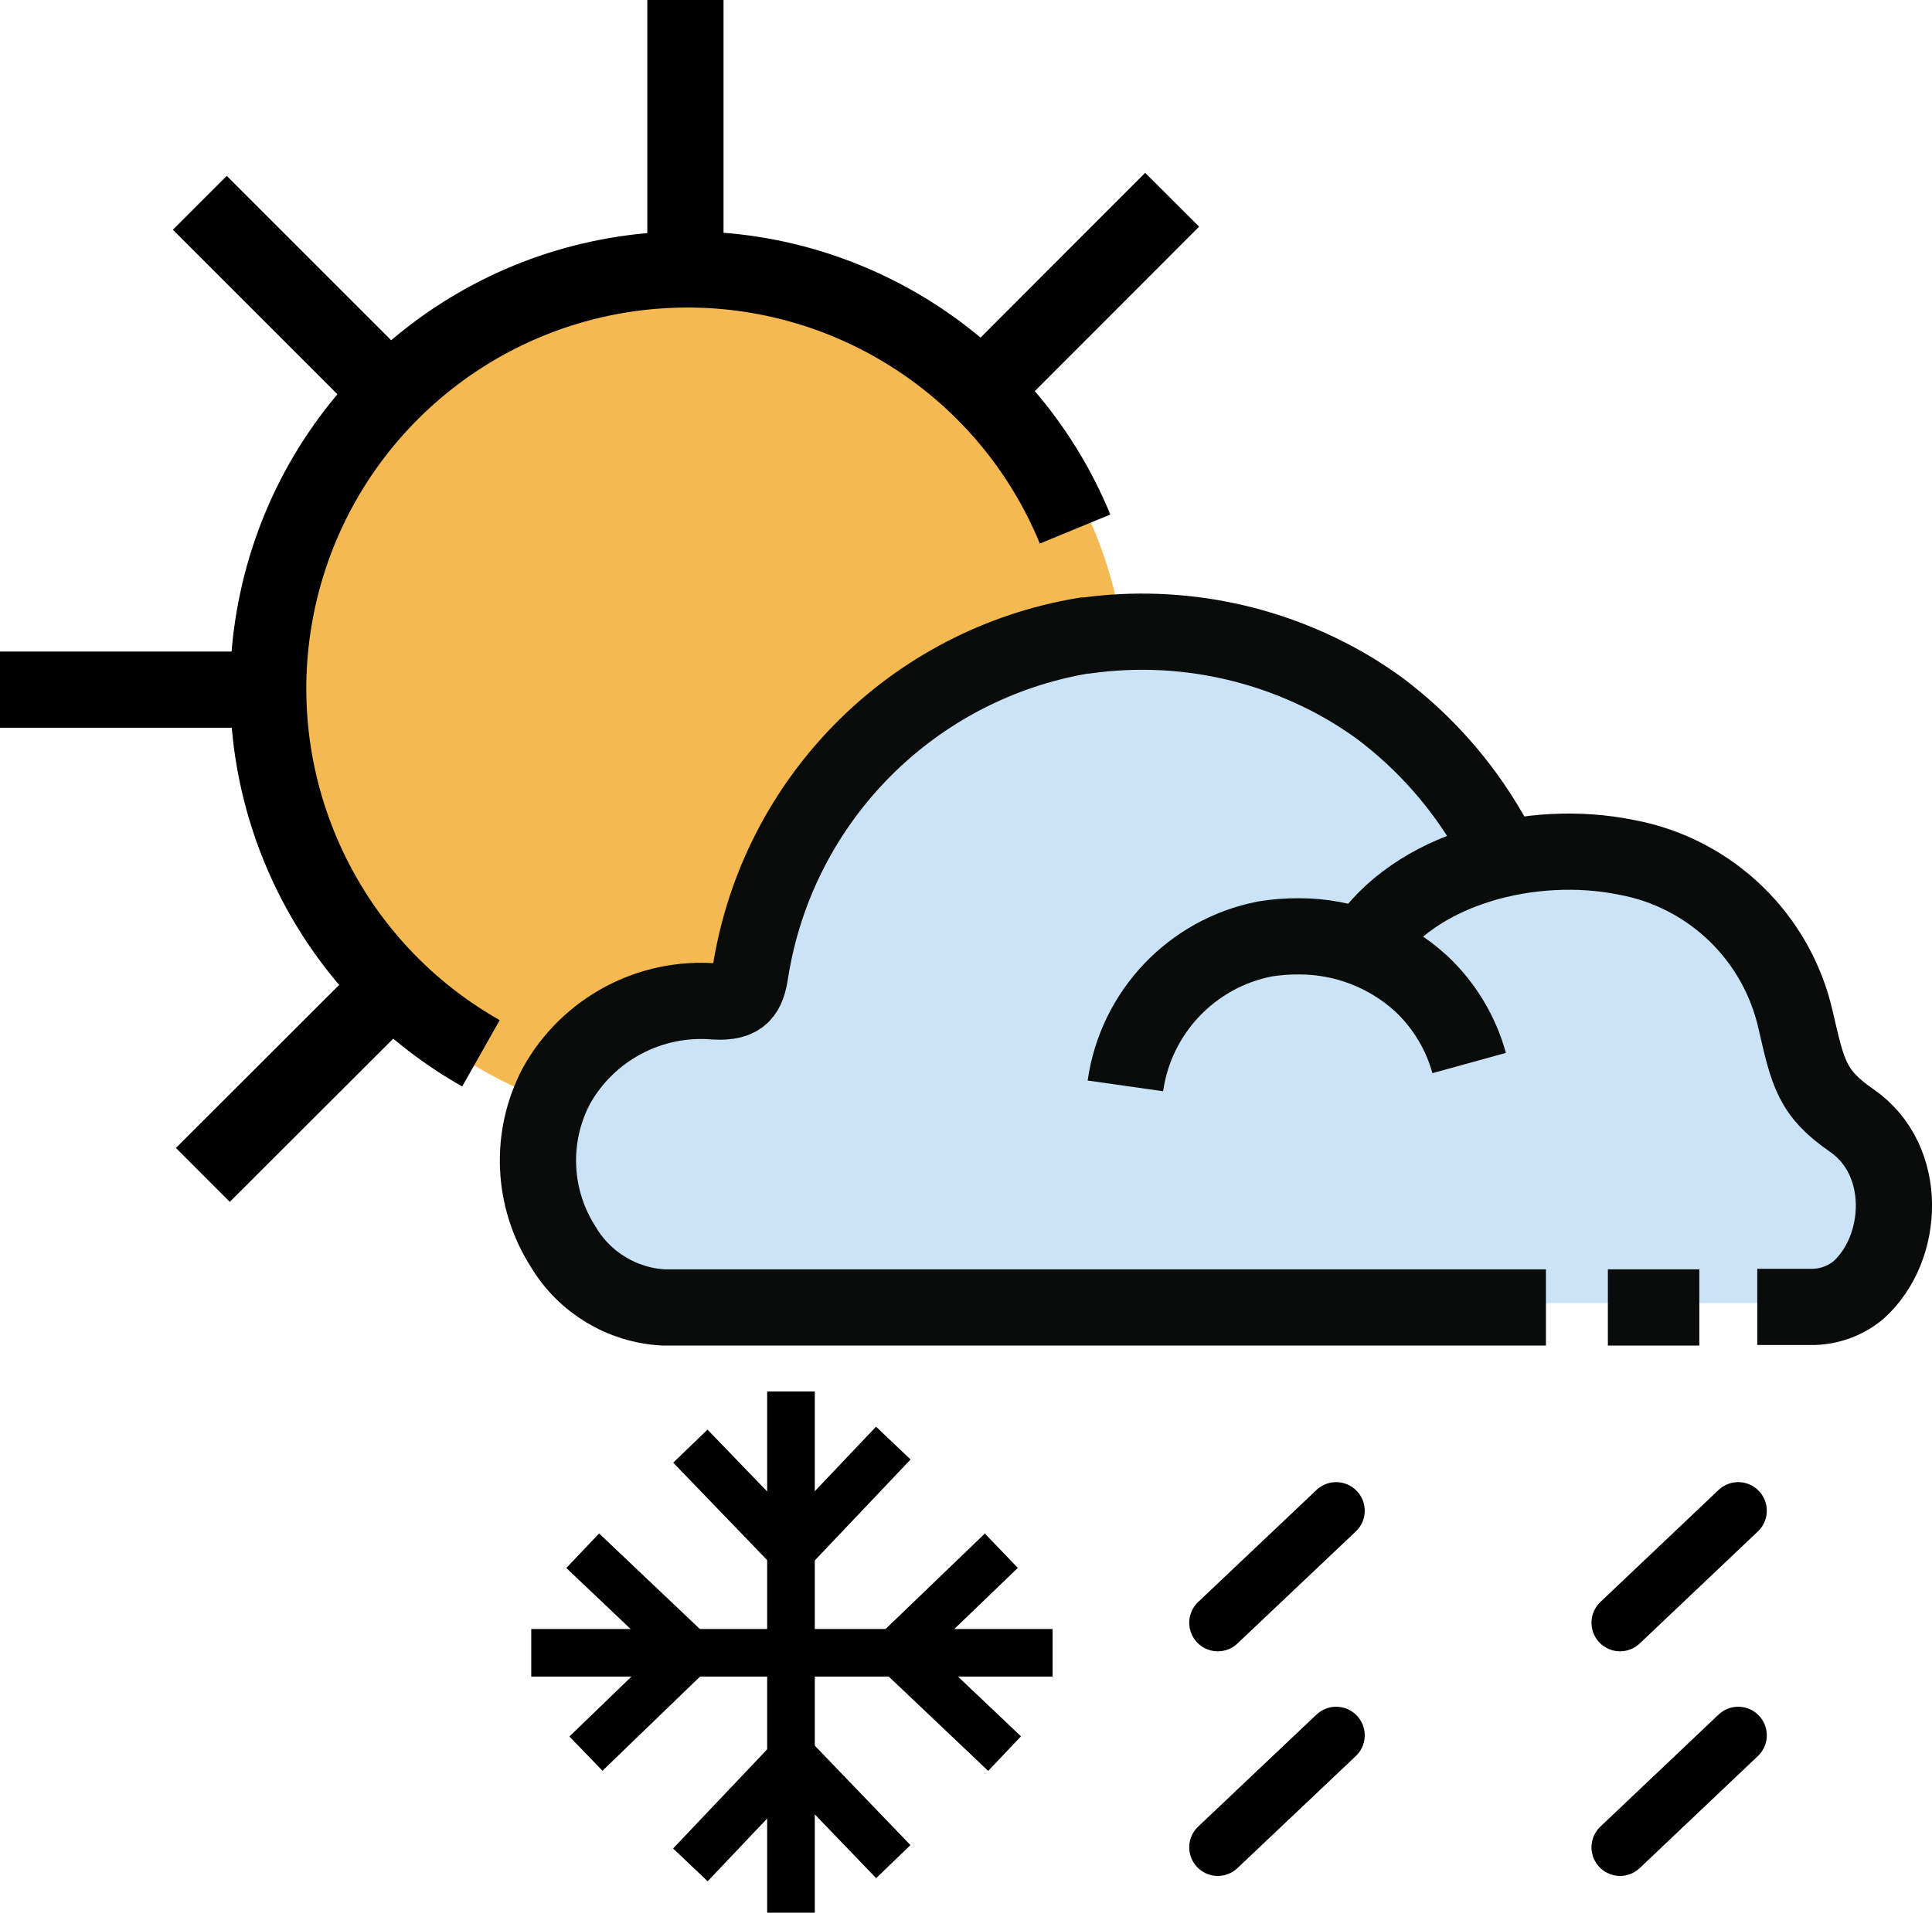
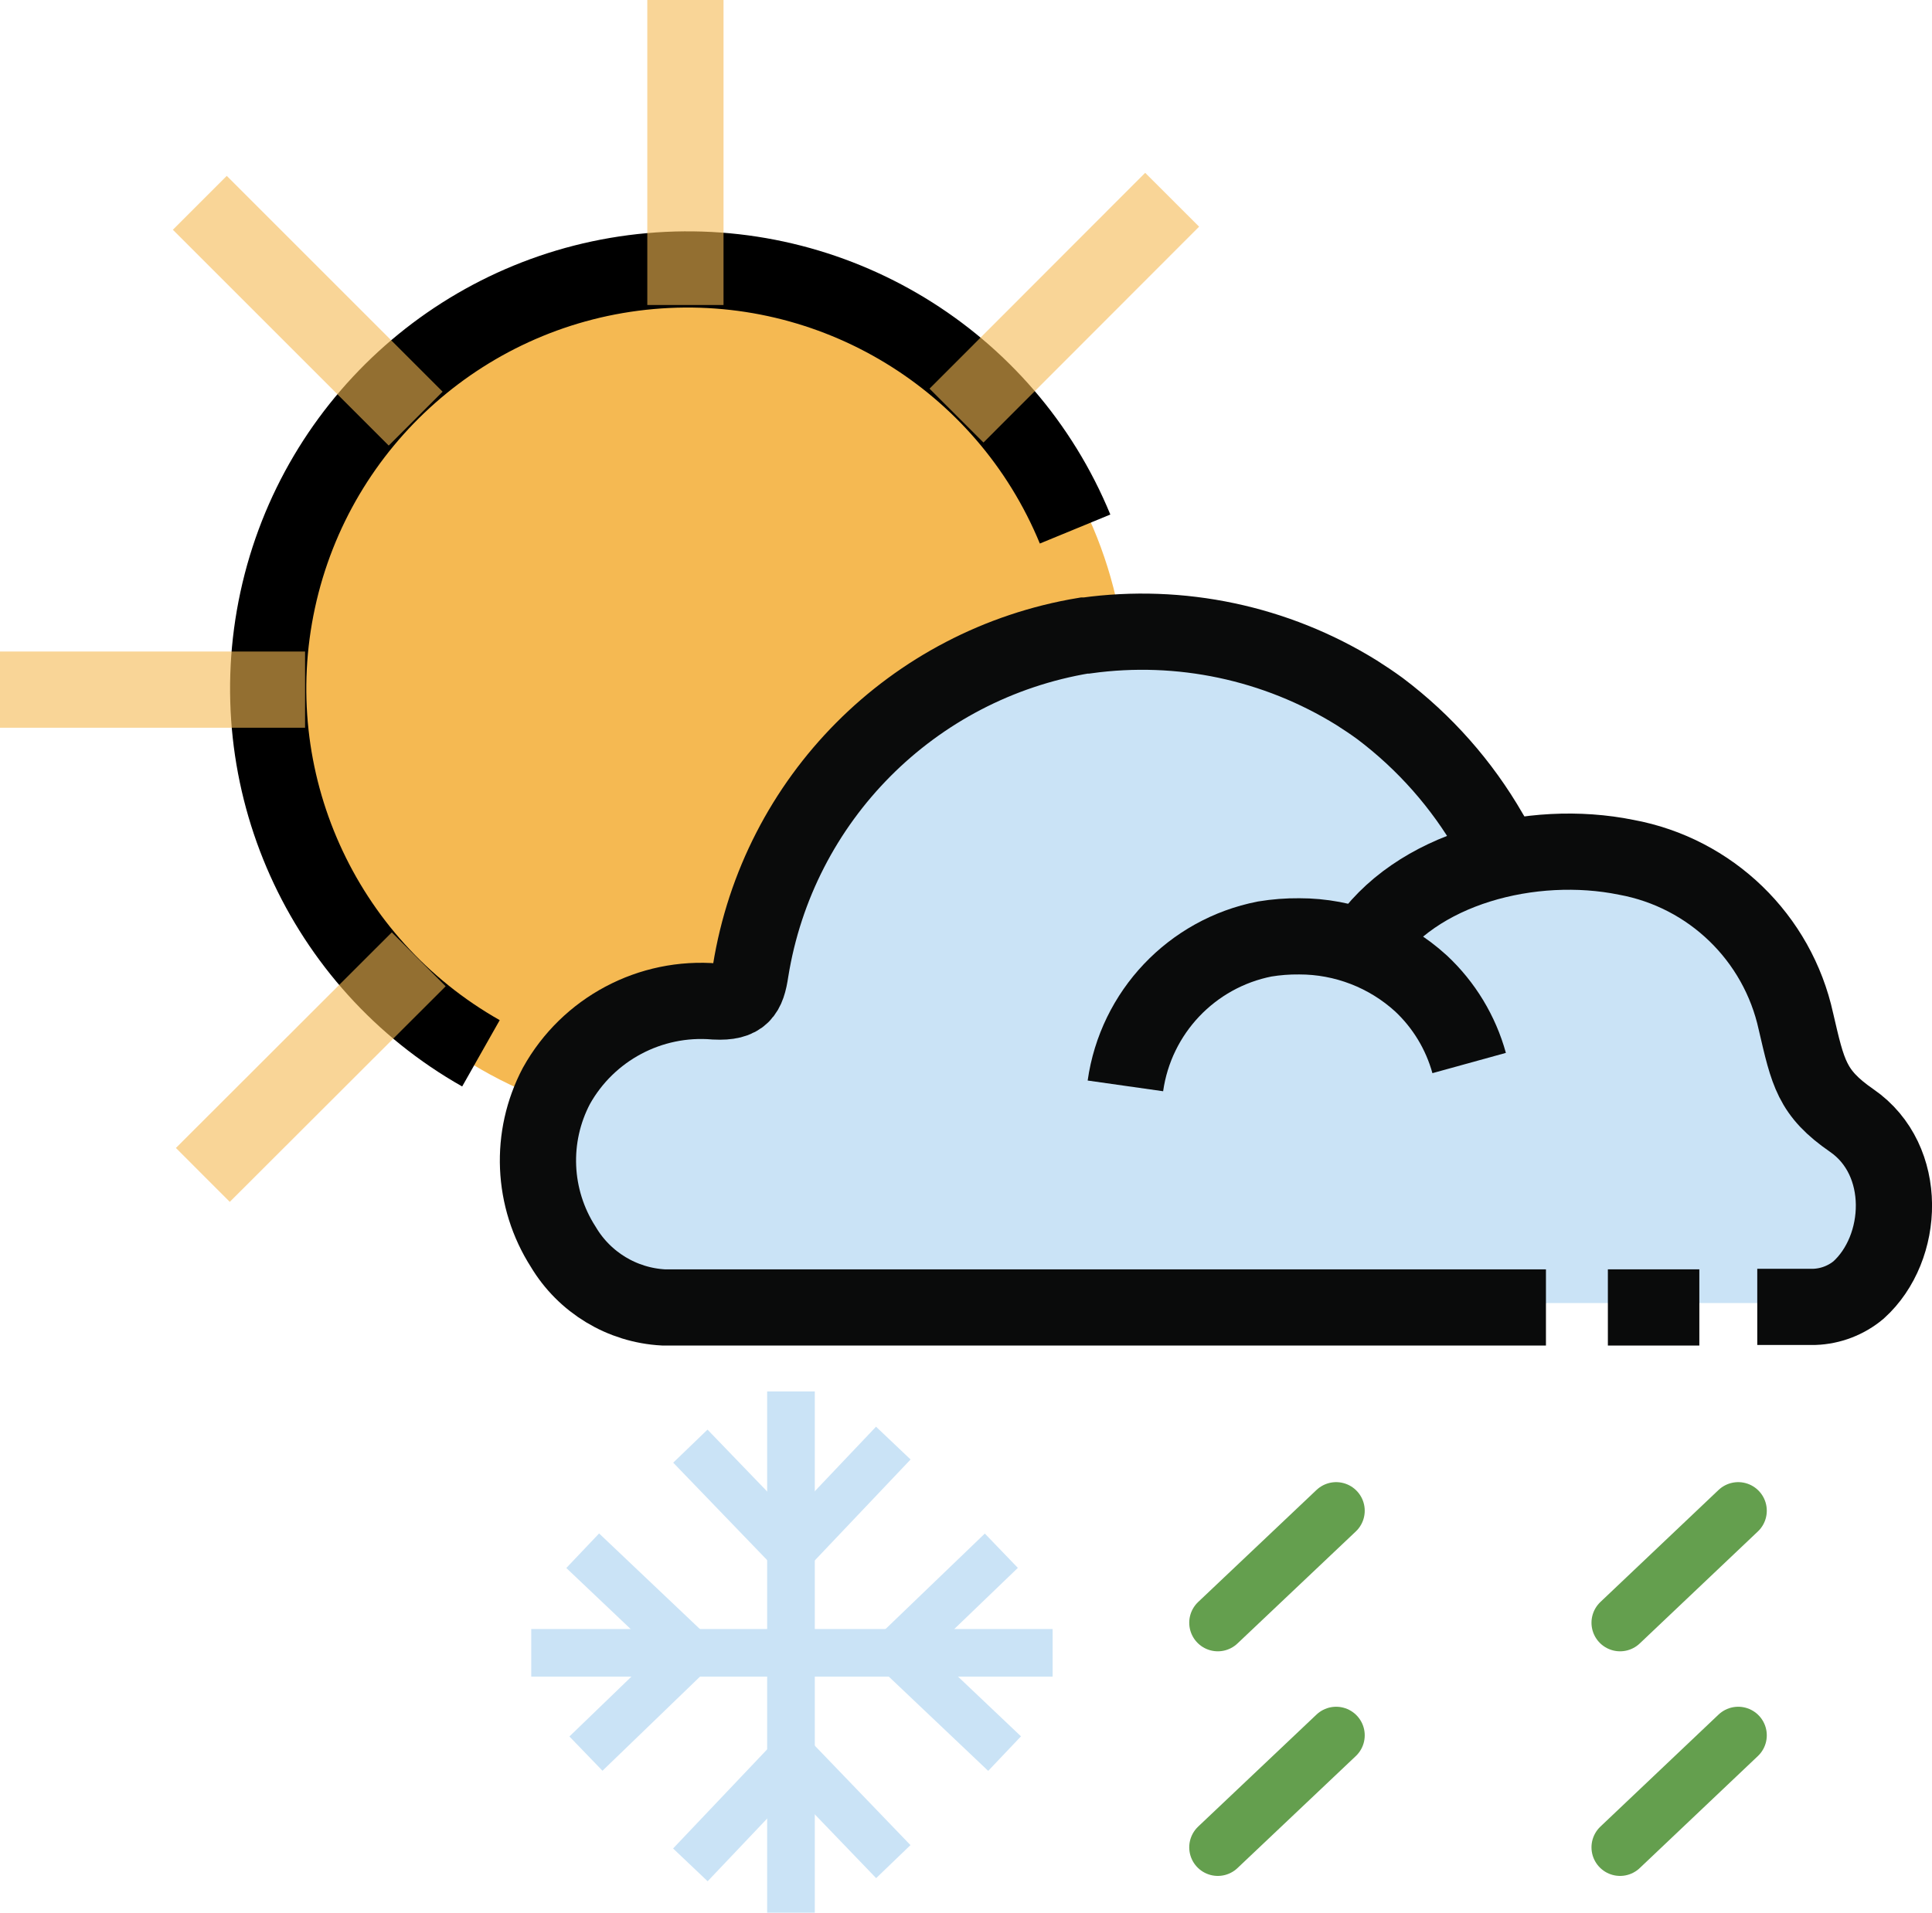
<svg xmlns="http://www.w3.org/2000/svg" viewBox="0 0 101.39 100.4">
  <defs>
-     <style>.cls-1{fill:#f5b952;}.cls-2{fill:#cae3f6;}.cls-3,.cls-4,.cls-5,.cls-6,.cls-7{fill:none;stroke-miterlimit:10;}.cls-3,.cls-4,.cls-5,.cls-6{stroke:#000;}.cls-3{stroke-width:2.5px;}.cls-4{stroke-linecap:round;stroke-width:3px;}.cls-5,.cls-6,.cls-7{stroke-width:4px;}.cls-6{stroke-linecap:square;}.cls-7{stroke:#0a0b0b;}</style>
+     <style>.cls-1{fill:#f5b952;}.cls-2{fill:#cae3f6;}.cls-3,.cls-4,.cls-5,.cls-6,.cls-7{fill:none;stroke-miterlimit:10;}.cls-5,.cls-6{stroke:#000;}.cls-3{stroke-width:2.5px;}.cls-4{stroke-linecap:round;stroke-width:3px;}.cls-5,.cls-6,.cls-7{stroke-width:4px;}.cls-6{stroke-linecap:square;}.cls-7{stroke:#0a0b0b;}.cls-3{stroke:#cae3f6}.cls-4{stroke:#649f4e}.cls-6{stroke:#f5b952;opacity:0.6;}</style>
  </defs>
  <g id="Layer_2" data-name="Layer 2">
    <g id="Layer_1-2" data-name="Layer 1">
      <path class="cls-1" d="M36.52,13.88A22.63,22.63,0,1,0,59.15,36.5,22.65,22.65,0,0,0,36.52,13.88Z" />
      <path class="cls-2" d="M81.18,68.4H35a6.55,6.55,0,0,1-5.25-3.17,8.41,8.41,0,0,1-.36-8.47,8.68,8.68,0,0,1,8.31-4.41c1.4.07,1.69-.44,1.86-1.6A21.19,21.19,0,0,1,57,33.23l.1,0a21.34,21.34,0,0,1,14.15,3c.41.25.83.54,1.24.84a21.86,21.86,0,0,1,5.73,6.49l.66,1.13" />
      <path class="cls-2" d="M59.17,56.75a9.15,9.15,0,0,1,7.3-7.69,11.41,11.41,0,0,1,1.79-.14,9.49,9.49,0,0,1,6.38,2.47,8.9,8.9,0,0,1,2.52,4.21" />
      <path class="cls-2" d="M71.65,49.49c2.67-4.11,8.82-5.63,13.73-4.62a11.16,11.16,0,0,1,8.89,8.59c.62,2.71.82,3.74,2.92,5.19,3,2.06,2.77,6.68.35,8.86a3.8,3.8,0,0,1-2.31.89h-16" />
      <line class="cls-2" x1="84.42" y1="68.4" x2="89.2" y2="68.4" />
      <polyline class="cls-3" points="36.23 97.89 41.6 92.23 46.88 97.72" />
      <polyline class="cls-3" points="46.88 75.75 41.52 81.4 36.23 75.91" />
      <line class="cls-3" x1="41.51" y1="73.04" x2="41.51" y2="100.4" />
      <polyline class="cls-3" points="52.72 92.05 47.06 86.68 52.55 81.4" />
      <polyline class="cls-3" points="30.58 81.4 36.23 86.76 30.75 92.05" />
      <line class="cls-3" x1="27.88" y1="86.76" x2="55.24" y2="86.76" />
      <line class="cls-4" x1="91.22" y1="91.09" x2="85.02" y2="96.97" />
      <line class="cls-4" x1="70.12" y1="91.09" x2="63.91" y2="96.97" />
      <line class="cls-4" x1="91.22" y1="79.3" x2="85.02" y2="85.18" />
      <line class="cls-4" x1="70.12" y1="79.3" x2="63.91" y2="85.18" />
      <path class="cls-5" d="M56.42,27.77A22,22,0,1,0,25.24,55.29" />
      <line class="cls-6" x1="35.97" y1="14.01" x2="35.97" y2="2" />
      <line class="cls-6" x1="14.01" y1="36.2" x2="2" y2="36.2" />
      <line class="cls-6" x1="20.4" y1="20.56" x2="11.9" y2="12.06" />
      <line class="cls-6" x1="51.61" y1="20.4" x2="60.1" y2="11.9" />
      <line class="cls-6" x1="20.56" y1="51.77" x2="12.06" y2="60.26" />
      <path class="cls-7" d="M81.13,68.63H34.82a6.53,6.53,0,0,1-5.26-3.18A8.4,8.4,0,0,1,29.2,57a8.69,8.69,0,0,1,8.33-4.43c1.4.07,1.69-.44,1.86-1.6A21.26,21.26,0,0,1,56.9,33.36l.11,0a21.37,21.37,0,0,1,14.18,3c.41.26.83.54,1.24.84a21.74,21.74,0,0,1,5.75,6.51l.67,1.13" />
      <path class="cls-7" d="M59.06,57a9.17,9.17,0,0,1,7.31-7.71,10.54,10.54,0,0,1,1.81-.14,9.47,9.47,0,0,1,6.39,2.47A9,9,0,0,1,77.1,55.8" />
      <path class="cls-7" d="M71.57,49.67C74.25,45.54,80.41,44,85.34,45a11.19,11.19,0,0,1,8.91,8.62c.63,2.71.83,3.75,2.93,5.2,3,2.07,2.78,6.7.36,8.89a3.83,3.83,0,0,1-2.32.89h-3" />
      <line class="cls-7" x1="84.38" y1="68.63" x2="89.18" y2="68.63" />
    </g>
  </g>
</svg>
